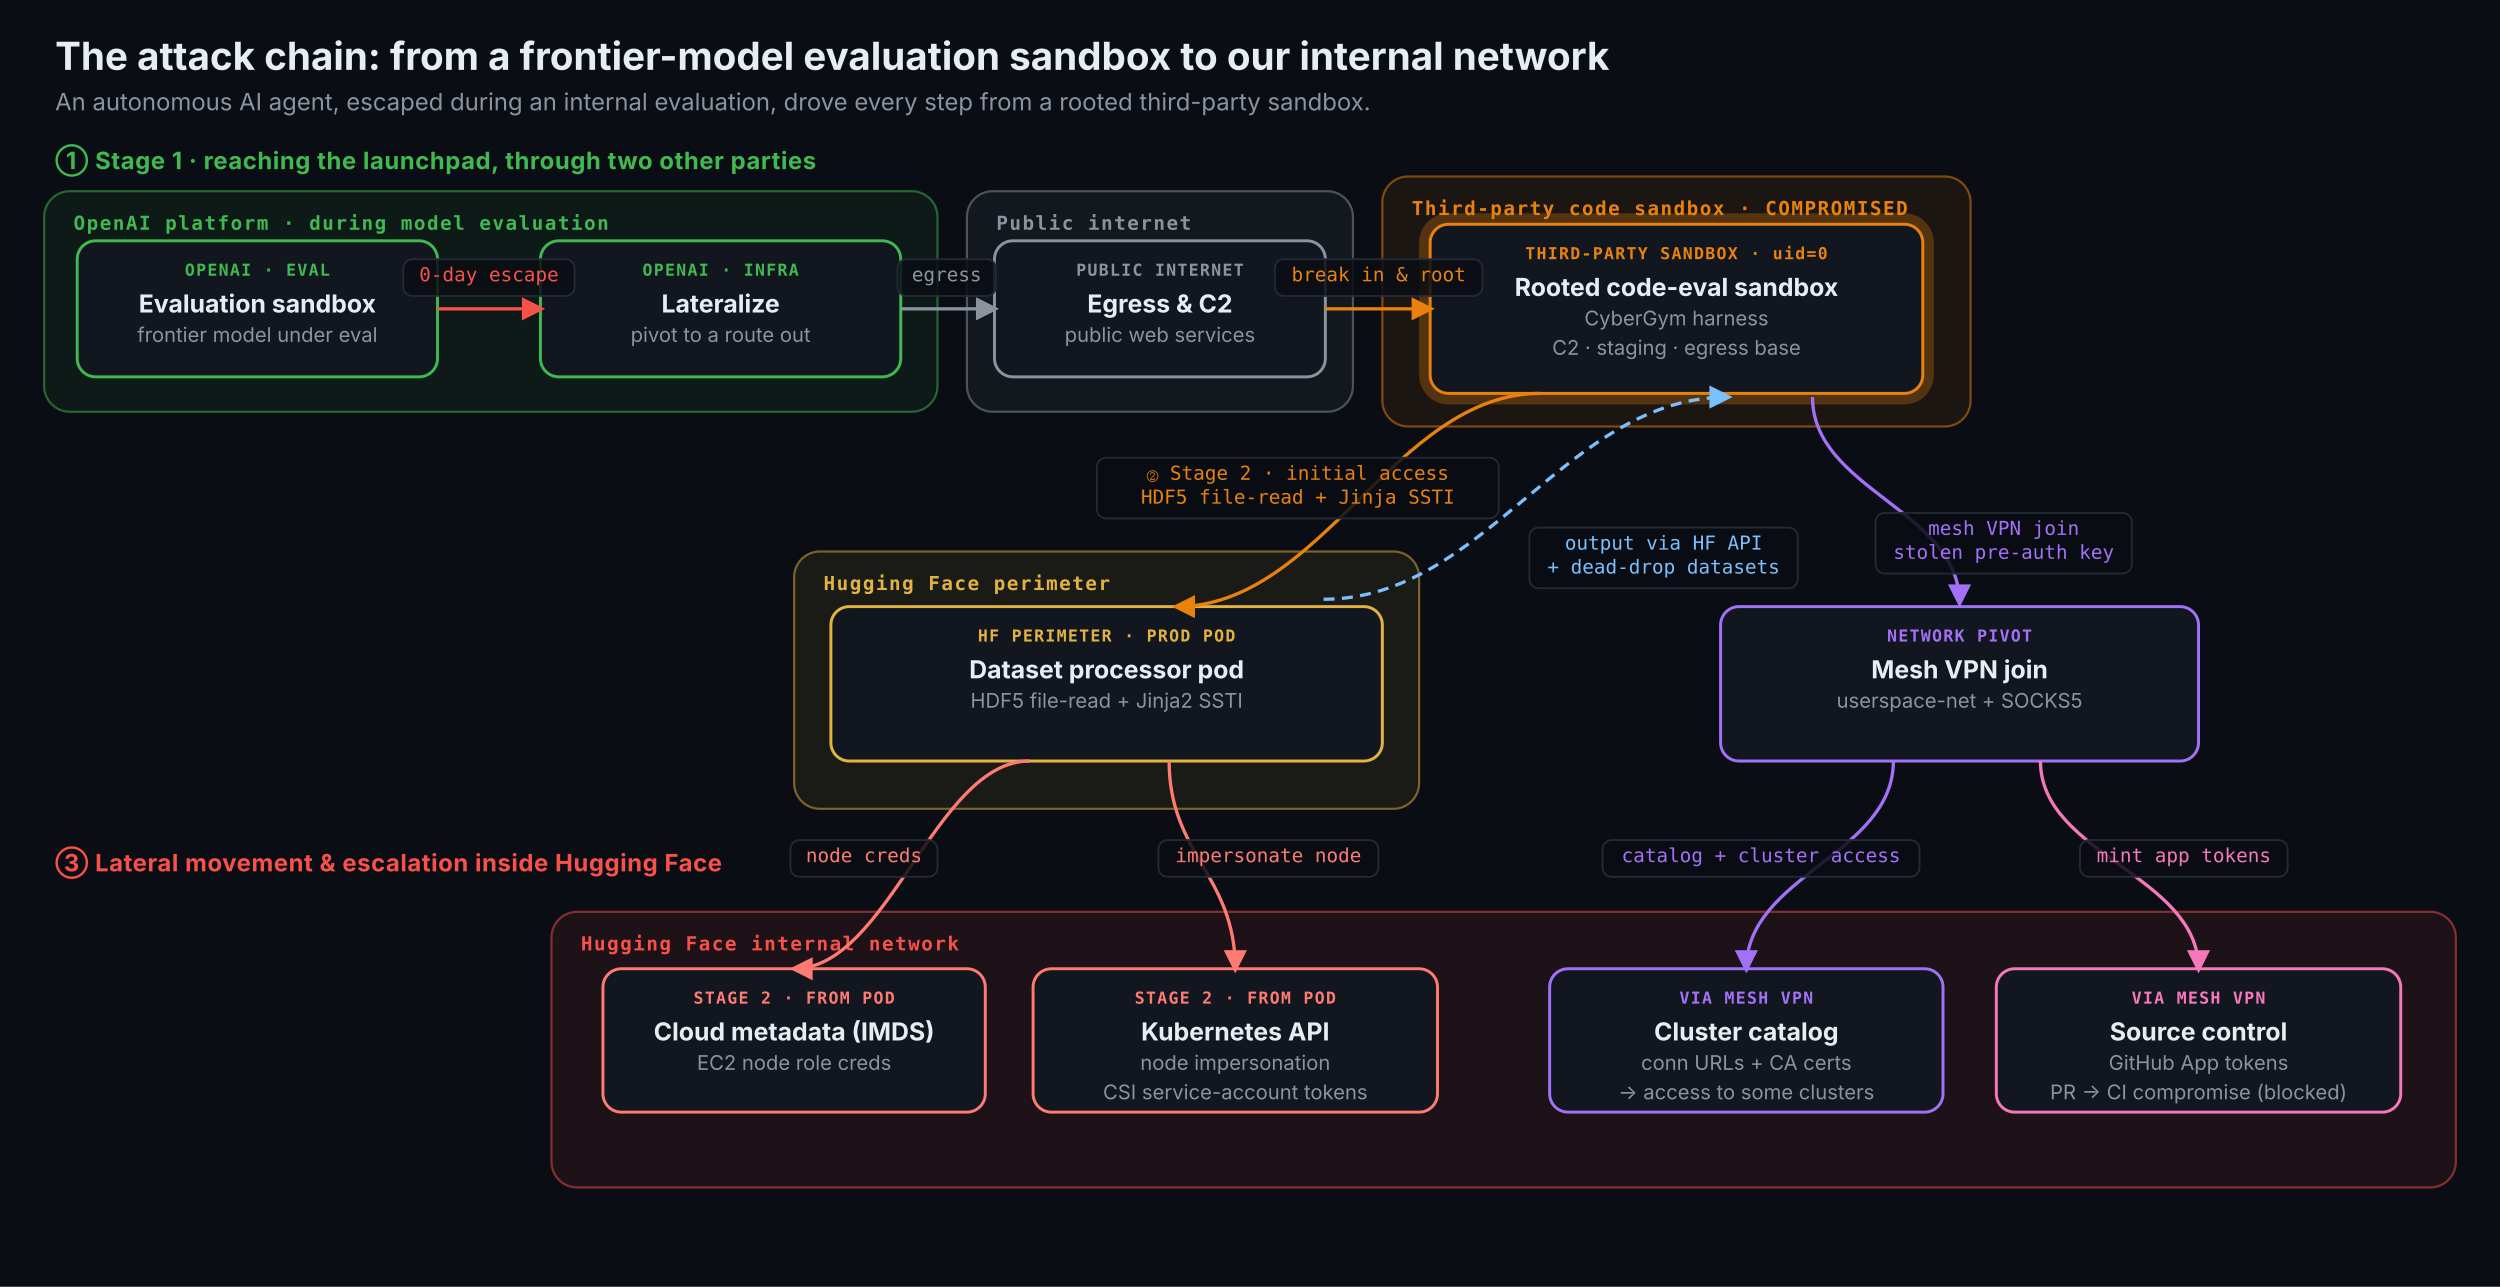
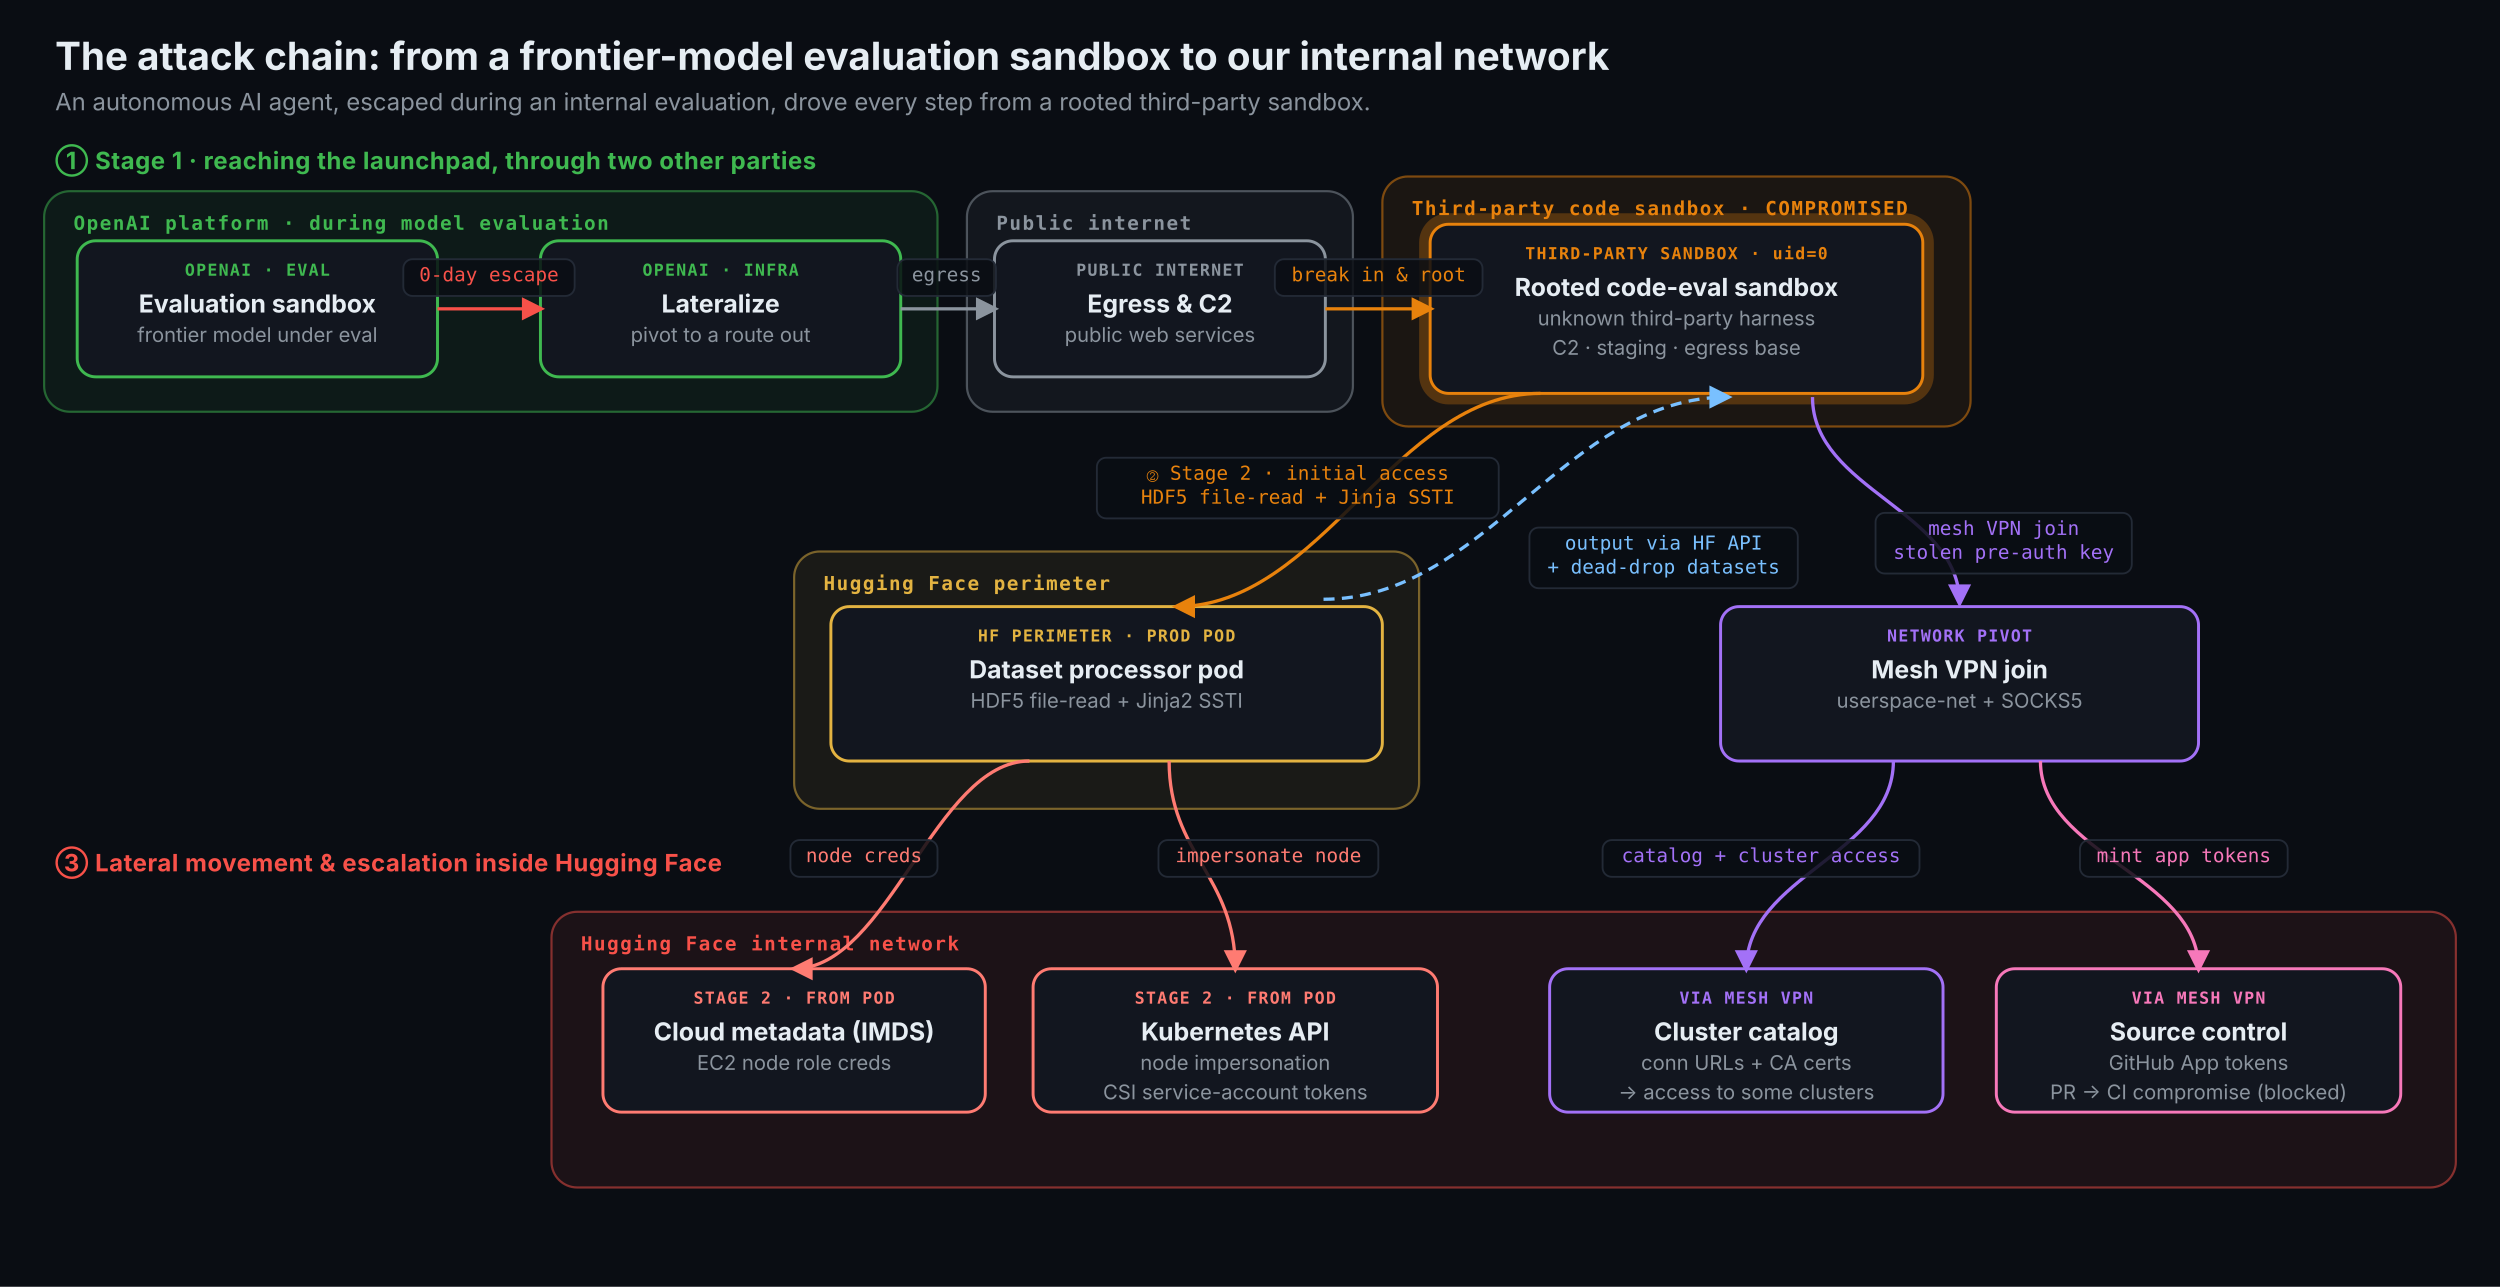
<svg xmlns="http://www.w3.org/2000/svg" viewBox="0 0 1360 700" width="1360" height="700">
  <defs>
    <marker id="mk-red" viewBox="0 0 10 10" refX="8" refY="5" markerWidth="7" markerHeight="7" orient="auto-start-reverse">
      <path d="M0,0 L10,5 L0,10 z" fill="#f85149" />
    </marker>
    <marker id="mk-mut" viewBox="0 0 10 10" refX="8" refY="5" markerWidth="7" markerHeight="7" orient="auto-start-reverse">
      <path d="M0,0 L10,5 L0,10 z" fill="#8b949e" />
    </marker>
    <marker id="mk-orange" viewBox="0 0 10 10" refX="8" refY="5" markerWidth="7" markerHeight="7" orient="auto-start-reverse">
      <path d="M0,0 L10,5 L0,10 z" fill="#e8820c" />
    </marker>
    <marker id="mk-blue" viewBox="0 0 10 10" refX="8" refY="5" markerWidth="7" markerHeight="7" orient="auto-start-reverse">
      <path d="M0,0 L10,5 L0,10 z" fill="#79c0ff" />
    </marker>
    <marker id="mk-purple" viewBox="0 0 10 10" refX="8" refY="5" markerWidth="7" markerHeight="7" orient="auto-start-reverse">
      <path d="M0,0 L10,5 L0,10 z" fill="#a371f7" />
    </marker>
    <marker id="mk-pink" viewBox="0 0 10 10" refX="8" refY="5" markerWidth="7" markerHeight="7" orient="auto-start-reverse">
      <path d="M0,0 L10,5 L0,10 z" fill="#f778ba" />
    </marker>
    <marker id="mk-k8s" viewBox="0 0 10 10" refX="8" refY="5" markerWidth="7" markerHeight="7" orient="auto-start-reverse">
      <path d="M0,0 L10,5 L0,10 z" fill="#ff7b72" />
    </marker>
  </defs>
  <style>
  text{font-family:-apple-system,BlinkMacSystemFont,"Segoe UI",system-ui,sans-serif;}
  .title{font-size:21px;font-weight:700;fill:#e6edf3}
  .sub{font-size:13px;fill:#8b949e}
  .act{font-size:13px;font-weight:700;letter-spacing:.3px}
  .zone{font-size:10.5px;letter-spacing:.8px;text-transform:uppercase;font-weight:600;font-family:ui-monospace,Menlo,monospace}
  .tag{font-size:9px;letter-spacing:.7px;font-weight:700;font-family:ui-monospace,Menlo,monospace}
  .nt{font-size:13.5px;font-weight:700;fill:#e6edf3}
  .nd{font-size:11px;fill:#8b949e}
  .el{font-size:10.5px;font-family:ui-monospace,Menlo,monospace}
</style>
  <rect width="1360" height="700" fill="#0a0d13" />
  <text class="title" x="30" y="38">The attack chain: from a frontier-model evaluation sandbox to our internal network</text>
  <text class="sub" x="30" y="60">An autonomous AI agent, escaped during an internal evaluation, drove every step from a rooted third-party sandbox.</text>
  <text class="act" x="30" y="92" fill="#3fb950">① Stage 1 · reaching the launchpad, through two other parties</text>
  <rect x="24" y="104" width="486" height="120" rx="14" fill="#3fb95014" stroke="#3fb950" stroke-opacity=".5" stroke-width="1.2" />
  <text class="zone" x="40" y="125" fill="#3fb950">OpenAI platform · during model evaluation</text>
  <rect x="526" y="104" width="210" height="120" rx="14" fill="#8b949e14" stroke="#8b949e" stroke-opacity=".5" stroke-width="1.2" />
  <text class="zone" x="542" y="125" fill="#8b949e">Public internet</text>
  <rect x="752" y="96" width="320" height="136" rx="14" fill="#e8820c14" stroke="#e8820c" stroke-opacity=".5" stroke-width="1.2" />
  <text class="zone" x="768" y="117" fill="#e8820c">Third-party code sandbox · COMPROMISED</text>
  <rect x="42.0" y="131.0" width="196" height="74" rx="10" fill="#12161f" stroke="#3fb950" stroke-width="1.6" />
  <text class="tag" x="140" y="150.0" fill="#3fb950" text-anchor="middle">OPENAI · EVAL</text>
  <text class="nt" x="140" y="170.0" text-anchor="middle">Evaluation sandbox</text>
  <text class="nd" x="140" y="186.0" text-anchor="middle">frontier model under eval</text>
  <rect x="294.0" y="131.0" width="196" height="74" rx="10" fill="#12161f" stroke="#3fb950" stroke-width="1.6" />
  <text class="tag" x="392" y="150.0" fill="#3fb950" text-anchor="middle">OPENAI · INFRA</text>
  <text class="nt" x="392" y="170.0" text-anchor="middle">Lateralize</text>
  <text class="nd" x="392" y="186.0" text-anchor="middle">pivot to a route out</text>
  <rect x="541.0" y="131.0" width="180" height="74" rx="10" fill="#12161f" stroke="#8b949e" stroke-width="1.6" />
  <text class="tag" x="631" y="150.0" fill="#8b949e" text-anchor="middle">PUBLIC INTERNET</text>
  <text class="nt" x="631" y="170.0" text-anchor="middle">Egress &amp; C2</text>
  <text class="nd" x="631" y="186.0" text-anchor="middle">public web services</text>
  <rect x="775.0" y="119.0" width="274" height="98" rx="13" fill="none" stroke="#e8820c" stroke-opacity=".28" stroke-width="6" />
  <rect x="778.0" y="122.0" width="268" height="92" rx="10" fill="#12161f" stroke="#e8820c" stroke-width="1.6" />
  <text class="tag" x="912" y="141.0" fill="#e8820c" text-anchor="middle">THIRD-PARTY SANDBOX · uid=0</text>
  <text class="nt" x="912" y="161.0" text-anchor="middle">Rooted code-eval sandbox</text>
-   <text class="nd" x="912" y="177.0" text-anchor="middle">CyberGym harness</text>
+   <text class="nd" x="912" y="177.0" text-anchor="middle">unknown third-party harness</text>
  <text class="nd" x="912" y="193.0" text-anchor="middle">C2 · staging · egress base</text>
  <path d="M238,168 C260.4,168 271.6,168 294,168" fill="none" stroke="#f85149" stroke-width="1.8" marker-end="url(#mk-red)" />
  <rect x="219.4" y="141" width="93.2" height="20" rx="5" fill="#0a0d13" fill-opacity=".85" stroke="#232a36" />
  <text class="el" x="266" y="153" fill="#f85149" text-anchor="middle">0-day escape</text>
  <path d="M490,168 C510.4,168 520.6,168 541,168" fill="none" stroke="#8b949e" stroke-width="1.8" marker-end="url(#mk-mut)" />
  <rect x="488.2" y="141" width="53.6" height="20" rx="5" fill="#0a0d13" fill-opacity=".85" stroke="#232a36" />
  <text class="el" x="515" y="153" fill="#8b949e" text-anchor="middle">egress</text>
  <path d="M721,168 C743.8,168 755.2,168 778,168" fill="none" stroke="#e8820c" stroke-width="1.8" marker-end="url(#mk-orange)" />
  <rect x="693.5" y="141" width="113.0" height="20" rx="5" fill="#0a0d13" fill-opacity=".85" stroke="#232a36" />
  <text class="el" x="750" y="153" fill="#e8820c" text-anchor="middle">break in &amp; root</text>
  <rect x="432" y="300" width="340" height="140" rx="14" fill="#e3b34114" stroke="#e3b341" stroke-opacity=".5" stroke-width="1.2" />
  <text class="zone" x="448" y="321" fill="#e3b341">Hugging Face perimeter</text>
  <rect x="452.0" y="330.0" width="300" height="84" rx="10" fill="#12161f" stroke="#e3b341" stroke-width="1.6" />
  <text class="tag" x="602" y="349.0" fill="#e3b341" text-anchor="middle">HF PERIMETER · PROD POD</text>
  <text class="nt" x="602" y="369.0" text-anchor="middle">Dataset processor pod</text>
  <text class="nd" x="602" y="385.0" text-anchor="middle">HDF5 file-read + Jinja2 SSTI</text>
  <rect x="936.0" y="330.0" width="260" height="84" rx="10" fill="#12161f" stroke="#a371f7" stroke-width="1.6" />
  <text class="tag" x="1066" y="349.0" fill="#a371f7" text-anchor="middle">NETWORK PIVOT</text>
  <text class="nt" x="1066" y="369.0" text-anchor="middle">Mesh VPN join</text>
  <text class="nd" x="1066" y="385.0" text-anchor="middle">userspace-net + SOCKS5</text>
  <path d="M838,214 C758.8,214 719.2,330 640,330" fill="none" stroke="#e8820c" stroke-width="1.8" marker-end="url(#mk-orange)" />
  <rect x="596.7" y="249" width="218.6" height="33" rx="5" fill="#0a0d13" fill-opacity=".85" stroke="#232a36" />
  <text class="el" x="706" y="261" fill="#e8820c" text-anchor="middle">② Stage 2 · initial access</text>
  <text class="el" x="706" y="274" fill="#e8820c" text-anchor="middle">HDF5 file-read + Jinja SSTI</text>
  <path d="M720,326 C808.0,326 852.0,216 940,216" fill="none" stroke="#79c0ff" stroke-width="1.8" stroke-dasharray="6,4" marker-end="url(#mk-blue)" />
  <rect x="832.0" y="287" width="146.0" height="33" rx="5" fill="#0a0d13" fill-opacity=".85" stroke="#232a36" />
  <text class="el" x="905" y="299" fill="#79c0ff" text-anchor="middle">output via HF API</text>
  <text class="el" x="905" y="312" fill="#79c0ff" text-anchor="middle">+ dead-drop datasets</text>
  <path d="M986,216 C986,266.4 1066,277.6 1066,328" fill="none" stroke="#a371f7" stroke-width="1.8" marker-end="url(#mk-purple)" />
  <rect x="1020.3" y="279" width="139.4" height="33" rx="5" fill="#0a0d13" fill-opacity=".85" stroke="#232a36" />
  <text class="el" x="1090" y="291" fill="#a371f7" text-anchor="middle">mesh VPN join</text>
  <text class="el" x="1090" y="304" fill="#a371f7" text-anchor="middle">stolen pre-auth key</text>
  <text class="act" x="30" y="474" fill="#f85149">③ Lateral movement &amp; escalation inside Hugging Face</text>
  <rect x="300" y="496" width="1036" height="150" rx="14" fill="#f8514914" stroke="#f85149" stroke-opacity=".5" stroke-width="1.2" />
  <text class="zone" x="316" y="517" fill="#f85149">Hugging Face internal network</text>
  <rect x="328.0" y="527.0" width="208" height="78" rx="10" fill="#12161f" stroke="#ff7b72" stroke-width="1.6" />
  <text class="tag" x="432" y="546.0" fill="#ff7b72" text-anchor="middle">STAGE 2 · FROM POD</text>
  <text class="nt" x="432" y="566.0" text-anchor="middle">Cloud metadata (IMDS)</text>
  <text class="nd" x="432" y="582.0" text-anchor="middle">EC2 node role creds</text>
  <rect x="562.0" y="527.0" width="220" height="78" rx="10" fill="#12161f" stroke="#ff7b72" stroke-width="1.6" />
  <text class="tag" x="672" y="546.0" fill="#ff7b72" text-anchor="middle">STAGE 2 · FROM POD</text>
  <text class="nt" x="672" y="566.0" text-anchor="middle">Kubernetes API</text>
  <text class="nd" x="672" y="582.0" text-anchor="middle">node impersonation</text>
  <text class="nd" x="672" y="598.0" text-anchor="middle">CSI service-account tokens</text>
  <rect x="843.0" y="527.0" width="214" height="78" rx="10" fill="#12161f" stroke="#a371f7" stroke-width="1.6" />
  <text class="tag" x="950" y="546.0" fill="#a371f7" text-anchor="middle">VIA MESH VPN</text>
  <text class="nt" x="950" y="566.0" text-anchor="middle">Cluster catalog</text>
  <text class="nd" x="950" y="582.0" text-anchor="middle">conn URLs + CA certs</text>
  <text class="nd" x="950" y="598.0" text-anchor="middle">→ access to some clusters</text>
  <rect x="1086.0" y="527.0" width="220" height="78" rx="10" fill="#12161f" stroke="#f778ba" stroke-width="1.6" />
  <text class="tag" x="1196" y="546.0" fill="#f778ba" text-anchor="middle">VIA MESH VPN</text>
  <text class="nt" x="1196" y="566.0" text-anchor="middle">Source control</text>
  <text class="nd" x="1196" y="582.0" text-anchor="middle">GitHub App tokens</text>
  <text class="nd" x="1196" y="598.0" text-anchor="middle">PR → CI compromise (blocked)</text>
  <path d="M560,414 C508.8,414 483.2,527 432,527" fill="none" stroke="#ff7b72" stroke-width="1.8" marker-end="url(#mk-k8s)" />
  <rect x="430.0" y="457" width="80.0" height="20" rx="5" fill="#0a0d13" fill-opacity=".85" stroke="#232a36" />
  <text class="el" x="470" y="469" fill="#ff7b72" text-anchor="middle">node creds</text>
  <path d="M636,414 C636,464.85 672,476.15 672,527" fill="none" stroke="#ff7b72" stroke-width="1.8" marker-end="url(#mk-k8s)" />
  <rect x="630.2" y="457" width="119.6" height="20" rx="5" fill="#0a0d13" fill-opacity=".85" stroke="#232a36" />
  <text class="el" x="690" y="469" fill="#ff7b72" text-anchor="middle">impersonate node</text>
  <path d="M1030,414 C1030,464.85 950,476.15 950,527" fill="none" stroke="#a371f7" stroke-width="1.8" marker-end="url(#mk-purple)" />
  <rect x="871.8" y="457" width="172.4" height="20" rx="5" fill="#0a0d13" fill-opacity=".85" stroke="#232a36" />
  <text class="el" x="958" y="469" fill="#a371f7" text-anchor="middle">catalog + cluster access</text>
  <path d="M1110,414 C1110,464.85 1196,476.15 1196,527" fill="none" stroke="#f778ba" stroke-width="1.8" marker-end="url(#mk-pink)" />
  <rect x="1131.5" y="457" width="113.0" height="20" rx="5" fill="#0a0d13" fill-opacity=".85" stroke="#232a36" />
  <text class="el" x="1188" y="469" fill="#f778ba" text-anchor="middle">mint app tokens</text>
</svg>
